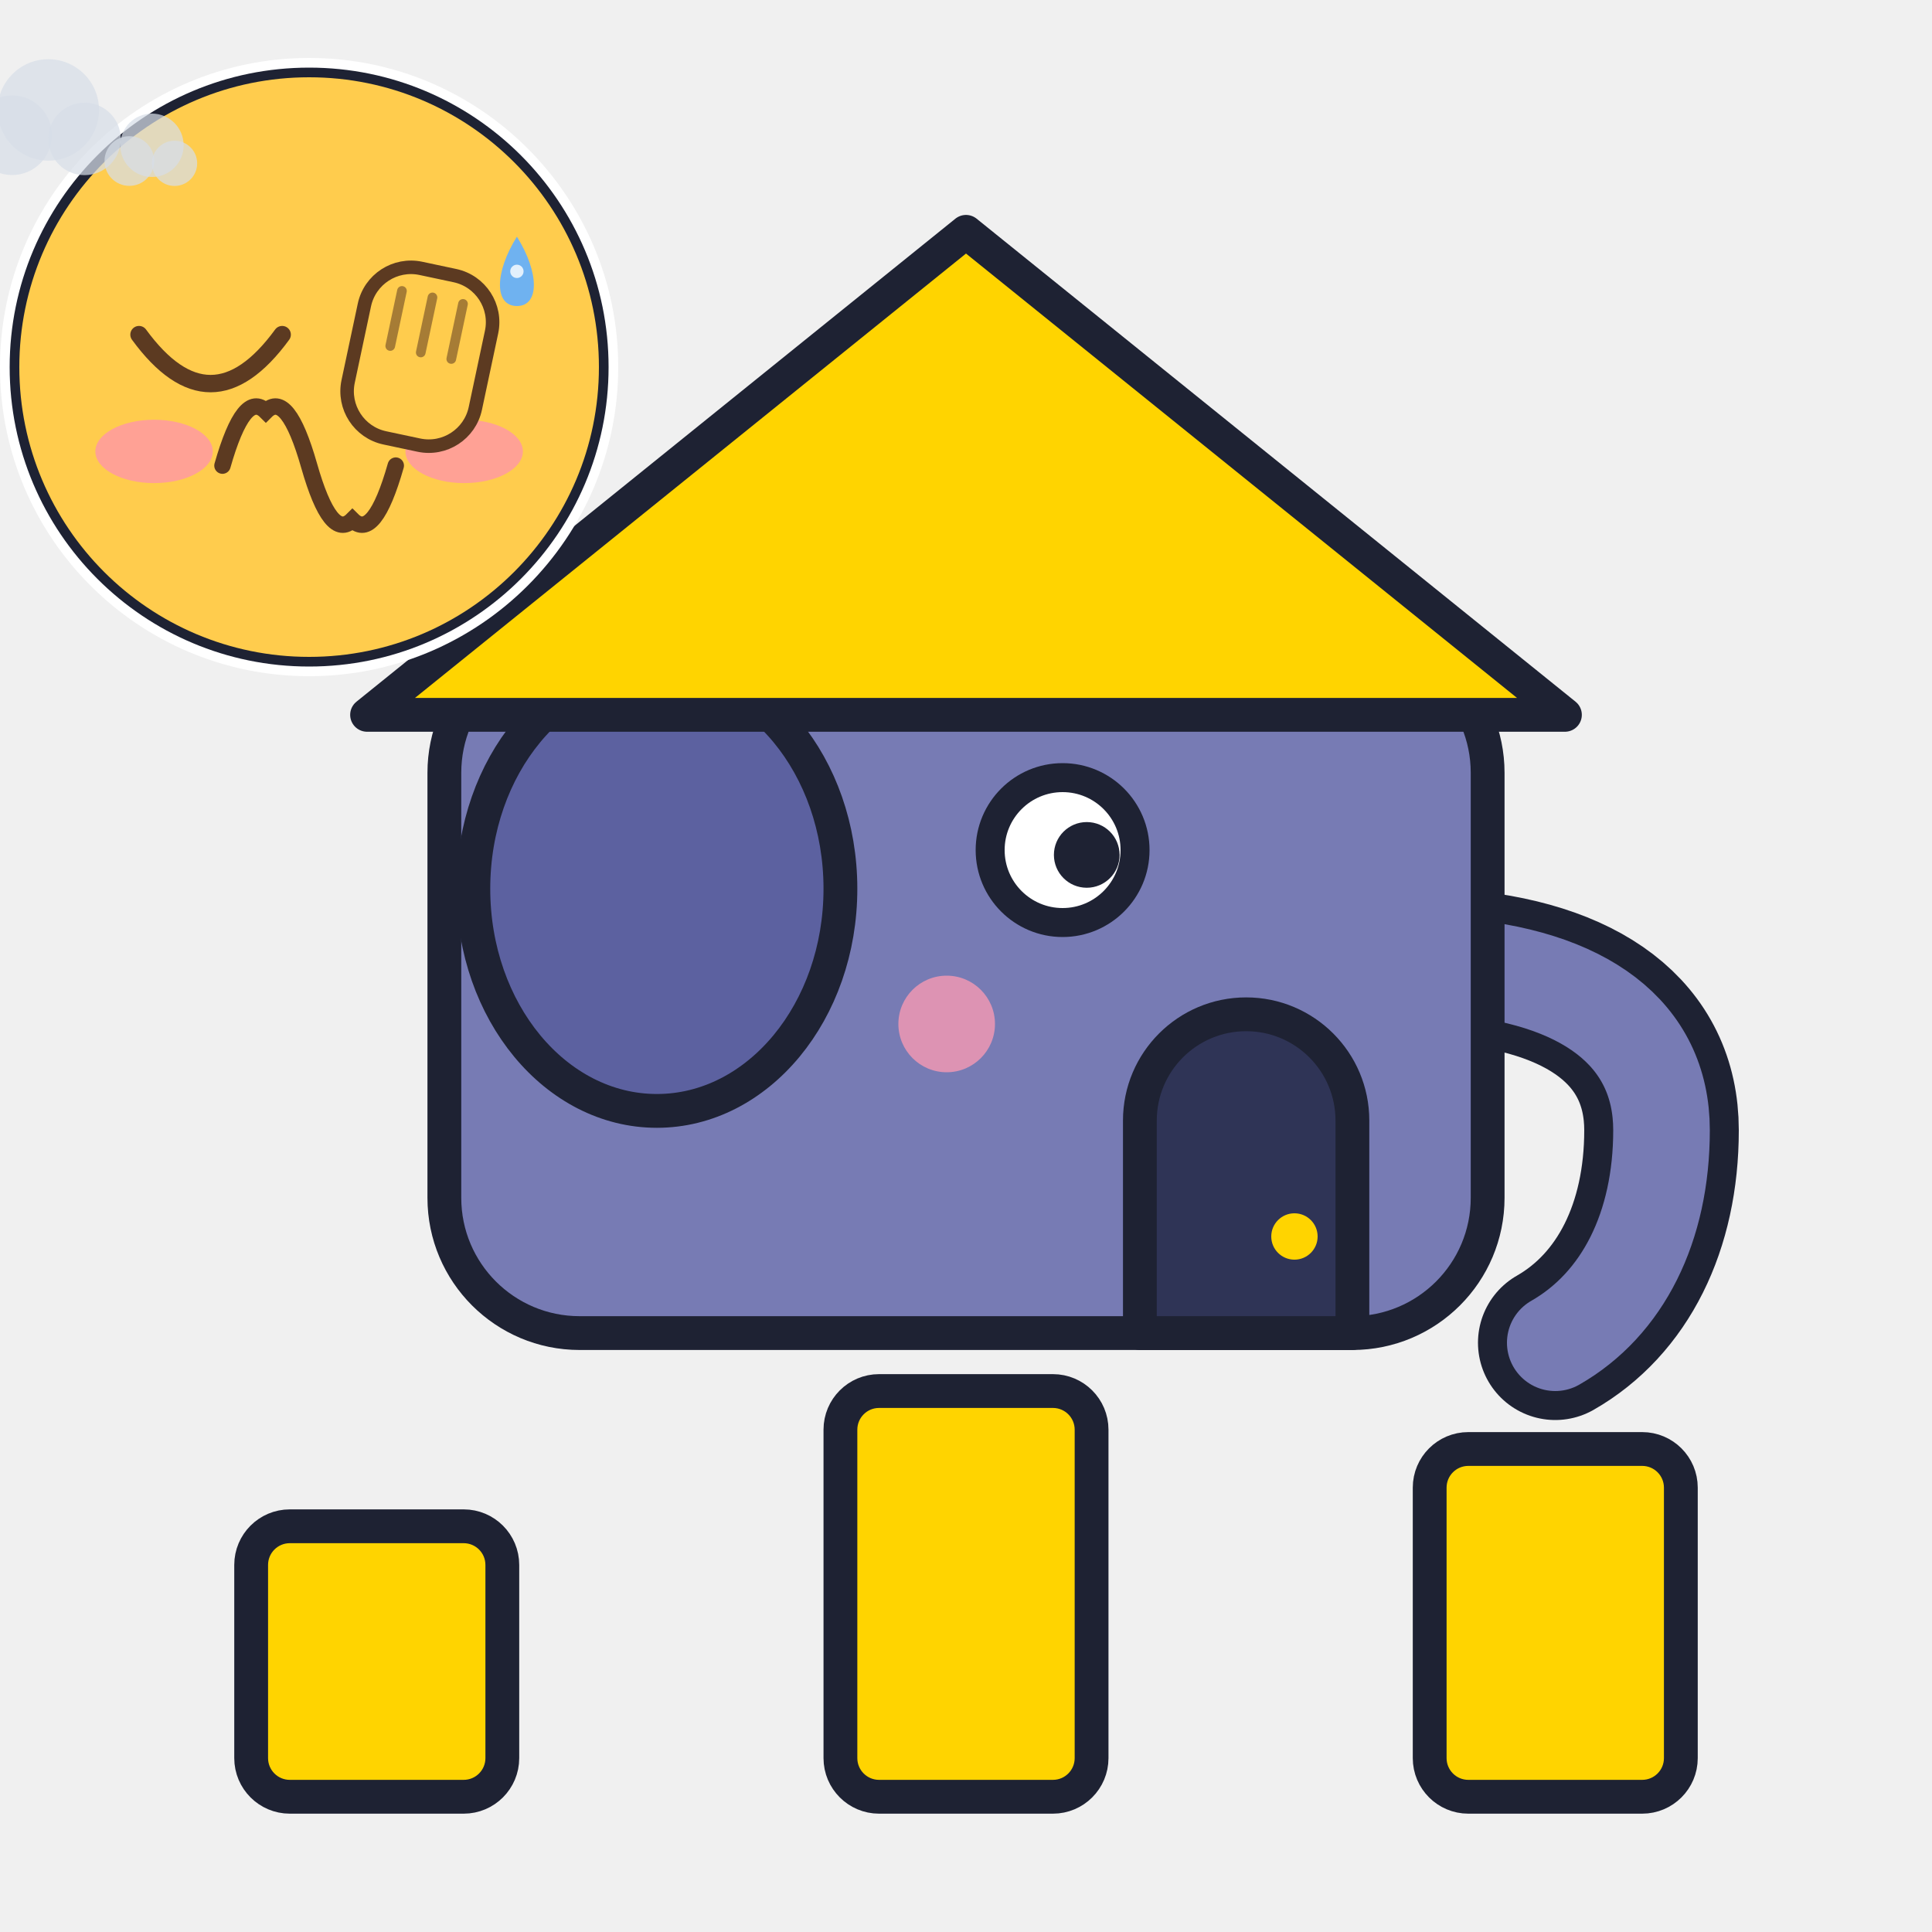
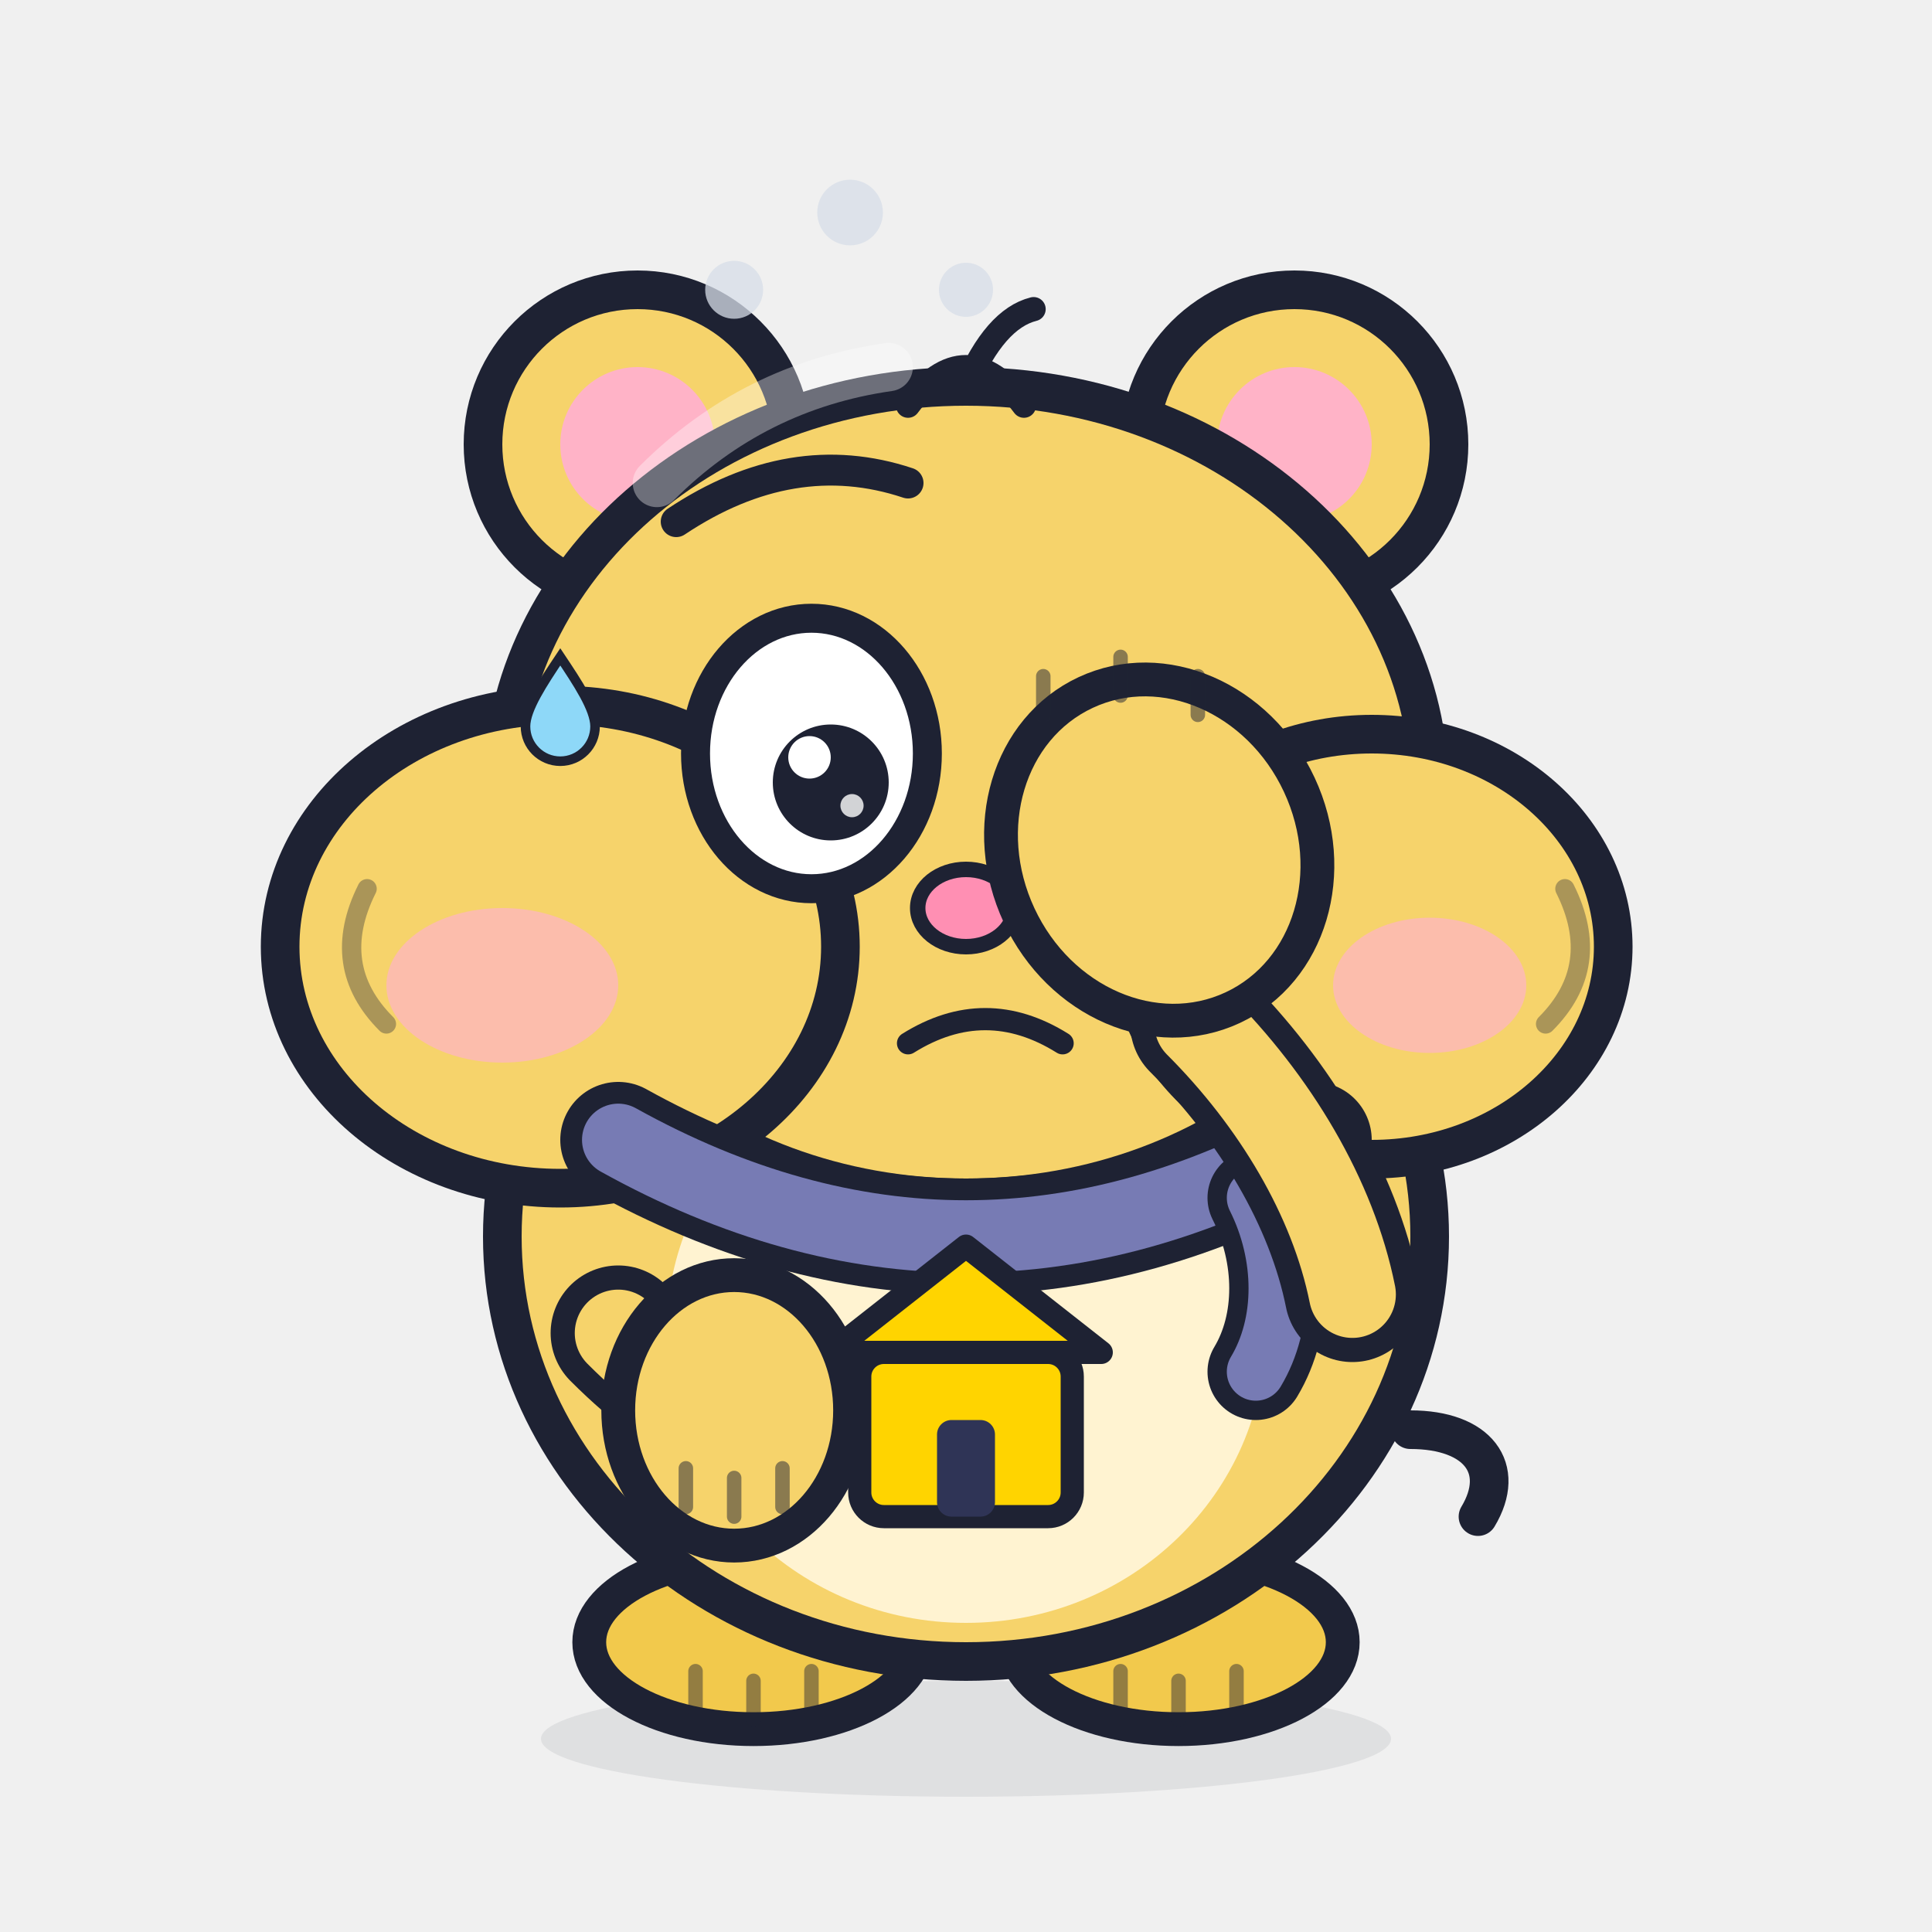
- <svg xmlns="http://www.w3.org/2000/svg" viewBox="0 0 200 200" width="200" height="200" role="img" aria-label="ClickHouse 小象 · 捂脸 Facepalm">
+ <svg xmlns="http://www.w3.org/2000/svg" viewBox="0 0 200 200" width="88" height="88" role="img" aria-label="ClickHouse 仓鼠 · 捂脸 Facepalm">
  <style>
- .ex-motion { animation: ex-headshake 0.9s ease-in-out infinite; transform-box: fill-box; transform-origin: 50% 50%; }
- .ex-anim-tear { animation: ex-tear 1.8s ease-in infinite; transform-box: fill-box; transform-origin: center; }
- .ex-anim-sweat { animation: ex-tear 1.5s ease-in infinite; transform-box: fill-box; transform-origin: center; }
- .ex-anim-heart { animation: ex-heart 2.2s ease-out infinite; transform-box: fill-box; transform-origin: center; }
- .ex-anim-spark { animation: ex-spark 1.9s ease-in-out infinite; transform-box: fill-box; transform-origin: center; }
- .ex-anim-rain { animation: ex-rain 1.4s linear infinite; transform-box: fill-box; transform-origin: center; }
- .ex-anim-confetti { animation: ex-confetti 2.4s linear infinite; transform-box: fill-box; transform-origin: center; }
- .ex-anim-pulse { animation: ex-pulse 1.6s ease-in-out infinite; transform-box: fill-box; transform-origin: center; }
- .ex-anim-knock { animation: ex-knock 0.55s ease-in-out infinite; transform-box: fill-box; transform-origin: center; }
- .ex-anim-knockline { animation: ex-knockline 0.55s ease-out infinite; transform-box: fill-box; transform-origin: center; }
- .ex-anim-palm { animation: ex-palm 0.9s ease-in-out infinite; transform-box: fill-box; transform-origin: center; }
- .ex-anim-steam { animation: ex-steam 1.8s ease-out infinite; transform-box: fill-box; transform-origin: center; }
- .ex-anim-shock { animation: ex-shock 0.5s ease-in-out infinite; transform-box: fill-box; transform-origin: center; }
- .ex-anim-please { animation: ex-please 1.4s ease-in-out infinite; transform-box: fill-box; transform-origin: center; }
- .ex-anim-drift { animation: ex-drift 4.5s ease-in-out infinite; transform-box: fill-box; transform-origin: center; }
- @keyframes ex-headshake { 0%,100% { transform: rotate(0deg); } 25% { transform: rotate(-2deg); } 75% { transform: rotate(2deg); } }
- @keyframes ex-tear { 0% { transform: translateY(0); opacity: 0; } 18% { opacity: 1; } 100% { transform: translateY(8.58px); opacity: 0; } }
- @keyframes ex-heart { 0% { transform: translateY(0) scale(.65); opacity: 0; } 20% { opacity: 1; } 100% { transform: translateY(-14.04px) scale(1.15); opacity: 0; } }
- @keyframes ex-spark { 0%,100% { transform: scale(.6) rotate(0deg); opacity: .3; } 50% { transform: scale(1.15) rotate(25deg); opacity: 1; } }
- @keyframes ex-rain { 0% { transform: translateY(0); opacity: 0; } 20% { opacity: 1; } 100% { transform: translateY(9.36px); opacity: 0; } }
- @keyframes ex-confetti { 0% { transform: translateY(-4px) rotate(0deg); opacity: 1; } 100% { transform: translateY(14px) rotate(200deg); opacity: 0; } }
- @keyframes ex-pulse { 0%,100% { transform: scale(1); opacity: .35; } 50% { transform: scale(1.18); opacity: .7; } }
- @keyframes ex-knock { 0%,100% { transform: translateX(3.51px); } 35% { transform: translateX(0); } }
- @keyframes ex-knockline { 0%,100% { transform: scaleX(.6); opacity: .35; } 35% { transform: scaleX(1); opacity: 1; } }
- @keyframes ex-palm { 0%,100% { transform: translateY(0) rotate(0deg); } 50% { transform: translateY(-1px) rotate(-4deg); } }
- @keyframes ex-steam { 0% { transform: translateY(0); opacity: .7; } 100% { transform: translateY(-7.02px); opacity: 0; } }
- @keyframes ex-shock { 0%,100% { transform: scaleX(.7); opacity: .4; } 50% { transform: scaleX(1.25); opacity: 1; } }
- @keyframes ex-please { 0%,100% { transform: translateY(0); } 50% { transform: translateY(-1.5px); } }
- @keyframes ex-drift { 0%,100% { transform: translateY(0); } 50% { transform: translateY(-1.56px); } }
- @media (prefers-reduced-motion: reduce) {
-   .ex-motion, [class*="ex-anim-"] { animation: none !important; }
- }
- </style>
+   .ex-motion { animation: ex-tremble .5s ease-in-out infinite; transform-box: fill-box; transform-origin: 50% 50%; }
+   .ex-anim-tear { animation: ex-tear 1.8s ease-in infinite; transform-box: fill-box; transform-origin: center; }
+   .ex-anim-sweat { animation: ex-tear 1.5s ease-in infinite; transform-box: fill-box; transform-origin: center; }
+   .ex-anim-heart { animation: ex-heart 2.2s ease-out infinite; transform-box: fill-box; transform-origin: center; }
+   .ex-anim-spark { animation: ex-spark 1.9s ease-in-out infinite; transform-box: fill-box; transform-origin: center; }
+   .ex-anim-rain { animation: ex-rain 1.4s linear infinite; transform-box: fill-box; transform-origin: center; }
+   .ex-anim-confetti { animation: ex-confetti 2.4s linear infinite; transform-box: fill-box; transform-origin: center; }
+   .ex-anim-pulse { animation: ex-pulse 1.6s ease-in-out infinite; transform-box: fill-box; transform-origin: center; }
+   .ex-anim-knock { animation: ex-knock 0.55s ease-in-out infinite; transform-box: fill-box; transform-origin: center; }
+   .ex-anim-knockline { animation: ex-knockline 0.55s ease-out infinite; transform-box: fill-box; transform-origin: center; }
+   .ex-anim-palm { animation: ex-palm 0.9s ease-in-out infinite; transform-box: fill-box; transform-origin: center; }
+   .ex-anim-steam { animation: ex-steam 1.8s ease-out infinite; transform-box: fill-box; transform-origin: center; }
+   .ex-anim-shock { animation: ex-shock 0.5s ease-in-out infinite; transform-box: fill-box; transform-origin: center; }
+   @keyframes ex-bob { 0%,100% { transform: translateY(0); } 50% { transform: translateY(-2.5px); } }
+   @keyframes ex-bounce { 0%,100% { transform: translateY(0); } 40% { transform: translateY(-6px); } 60% { transform: translateY(-2px); } }
+   @keyframes ex-tremble { 0%,100% { transform: translateX(0); } 25% { transform: translateX(-1px); } 75% { transform: translateX(1px); } }
+   @keyframes ex-sway { 0%,100% { transform: rotate(0deg); } 50% { transform: rotate(2deg); } }
+   @keyframes ex-shake { 0%,100% { transform: translateX(0); } 20% { transform: translateX(-4.24px); } 40% { transform: translateX(4.24px); } 60% { transform: translateX(-2.75px); } 80% { transform: translateX(1.75px); } }
+   @keyframes ex-tear { 0% { transform: translateY(0); opacity: 0; } 18% { opacity: 1; } 100% { transform: translateY(8.58px); opacity: 0; } }
+   @keyframes ex-heart { 0% { transform: translateY(0) scale(.65); opacity: 0; } 20% { opacity: 1; } 100% { transform: translateY(-14.04px) scale(1.15); opacity: 0; } }
+   @keyframes ex-spark { 0%,100% { transform: scale(.6) rotate(0deg); opacity: .3; } 50% { transform: scale(1.15) rotate(25deg); opacity: 1; } }
+   @keyframes ex-rain { 0% { transform: translateY(0); opacity: 0; } 20% { opacity: 1; } 100% { transform: translateY(9.36px); opacity: 0; } }
+   @keyframes ex-confetti { 0% { transform: translateY(-4px) rotate(0deg); opacity: 1; } 100% { transform: translateY(14px) rotate(200deg); opacity: 0; } }
+   @keyframes ex-pulse { 0%,100% { transform: scale(1); opacity: .35; } 50% { transform: scale(1.18); opacity: .7; } }
+   @keyframes ex-knock { 0%,100% { transform: translateX(3.51px); } 35% { transform: translateX(0); } }
+   @keyframes ex-knockline { 0%,100% { transform: scaleX(.6); opacity: .35; } 35% { transform: scaleX(1); opacity: 1; } }
+   @keyframes ex-palm { 0%,100% { transform: translateY(0) rotate(0deg); } 50% { transform: translateY(-1px) rotate(-4deg); } }
+   @keyframes ex-steam { 0% { transform: translateY(0); opacity: .7; } 100% { transform: translateY(-7.02px); opacity: 0; } }
+   @keyframes ex-shock { 0%,100% { transform: scaleX(.7); opacity: .4; } 50% { transform: scaleX(1.25); opacity: 1; } }
+   @keyframes ex-drift { 0%,100% { transform: translateY(0); } 50% { transform: translateY(-1.56px); } }
+   @media (prefers-reduced-motion: reduce) {
+     .ex-motion, [class*="ex-anim-"] { animation: none !important; }
+   }
+   </style>
  <g class="ex-motion ex-facepalm">
    <g class="ex-base">
-       <g fill="#FFD400" stroke="#1E2233" stroke-width="3.5">
-         <rect x="26" y="158" width="26" height="28" rx="4" />
-         <rect x="87" y="144" width="26" height="42" rx="4" />
-         <rect x="148" y="150" width="26" height="36" rx="4" />
+       <ellipse cx="100" cy="180" rx="44" ry="6" fill="#1E2233" opacity=".08" />
+       <path d="M146 148c7 0 10 4 7 9" fill="none" stroke="#1E2233" stroke-width="4" stroke-linecap="round" />
+       <g fill="#F2C94C" stroke="#1E2233" stroke-width="3.5">
+         <ellipse cx="78" cy="170" rx="17" ry="9" />
+         <ellipse cx="122" cy="170" rx="17" ry="9" />
      </g>
-       <path d="M150 100c14 1 22 7 22 17s-4 18-11 22" fill="none" stroke="#1E2233" stroke-width="16" stroke-linecap="round" />
-       <path d="M150 100c14 1 22 7 22 17s-4 18-11 22" fill="none" stroke="#777BB4" stroke-width="10" stroke-linecap="round" />
-       <rect x="46" y="66" width="108" height="72" rx="14" fill="#777BB4" stroke="#1E2233" stroke-width="3.5" />
-       <ellipse cx="68" cy="92" rx="19" ry="23" fill="#5C61A0" stroke="#1E2233" stroke-width="3.5" />
-       <path d="M38 74 100 24l62 50z" fill="#FFD400" stroke="#1E2233" stroke-width="3.5" stroke-linejoin="round" />
-       <path d="M118 138v-22a11 11 0 0 1 22 0v22z" fill="#2F3456" stroke="#1E2233" stroke-width="3.5" stroke-linejoin="round" />
-       <circle cx="134" cy="128" r="2.4" fill="#FFD400" />
-       <circle cx="110" cy="88" r="7.5" fill="#ffffff" stroke="#1E2233" stroke-width="3" />
-       <circle cx="112.5" cy="88.5" r="3.4" fill="#1E2233" />
-       <circle cx="98" cy="106" r="5" fill="#FF9BB3" opacity=".75" />
+       <g stroke="#1E2233" stroke-width="1.5" opacity=".45" stroke-linecap="round">
+         <path d="M72 173v4" />
+         <path d="M78 174v4" />
+         <path d="M84 173v4" />
+         <path d="M116 173v4" />
+         <path d="M122 174v4" />
+         <path d="M128 173v4" />
+       </g>
+       <ellipse cx="100" cy="128" rx="48" ry="44" fill="#F6D36B" stroke="#1E2233" stroke-width="4" />
+       <ellipse cx="100" cy="138" rx="31" ry="30" fill="#FFF3D1" />
+       <g fill="#F6D36B" stroke="#1E2233" stroke-width="4">
+         <circle cx="66" cy="46" r="16" />
+         <circle cx="134" cy="46" r="16" />
+       </g>
+       <g fill="#FFB3C7">
+         <circle cx="66" cy="46" r="8" />
+         <circle cx="134" cy="46" r="8" />
+       </g>
+       <ellipse cx="100" cy="82" rx="48" ry="42" fill="#F6D36B" stroke="#1E2233" stroke-width="4" />
+       <path d="M94 42q6-8 12 0M100 40q3-7 7-8" fill="none" stroke="#1E2233" stroke-width="2.5" stroke-linecap="round" />
+       <g fill="#F6D36B" stroke="#1E2233" stroke-width="4">
+         <ellipse cx="58" cy="98" rx="29" ry="25" />
+         <ellipse cx="142" cy="98" rx="25" ry="22" />
+       </g>
+       <path d="M38 92q-4 8 2 14M162 92q4 8-2 14" fill="none" stroke="#1E2233" stroke-width="2" opacity=".35" stroke-linecap="round" />
+       <path d="M64 118q36 20 72 0" fill="none" stroke="#1E2233" stroke-width="12" stroke-linecap="round" />
+       <path d="M64 118q36 20 72 0" fill="none" stroke="#777BB4" stroke-width="7.5" stroke-linecap="round" />
+       <path d="M130 124c3 6 3 13 0 18" fill="none" stroke="#1E2233" stroke-width="10" stroke-linecap="round" />
+       <path d="M130 124c3 6 3 13 0 18" fill="none" stroke="#777BB4" stroke-width="6" stroke-linecap="round" />
+       <line x1="100" y1="130" x2="100" y2="136" stroke="#1E2233" stroke-width="2" />
+       <rect x="89" y="140" width="22" height="17" rx="2.5" fill="#FFD400" stroke="#1E2233" stroke-width="2.4" />
+       <path d="M86 140l14-11 14 11z" fill="#FFD400" stroke="#1E2233" stroke-width="2.4" stroke-linejoin="round" />
+       <rect x="97" y="147" width="6" height="10" rx="1.5" fill="#2F3456" />
+       <path d="M68 50q10-10 24-12" fill="none" stroke="#FFF" stroke-width="5" opacity=".35" stroke-linecap="round" />
    </g>
-     <g>
-       <circle cx="32" cy="38" r="32" fill="#FFFFFF" />
-       <circle cx="32" cy="38" r="31" fill="#1E2233" />
-       <g class="ex-face">
-         <circle cx="32" cy="38" r="30" fill="#FFCC4D" />
-         <path d="M 14.39,34.64 Q 21.8,44.78 29.21,34.64" fill="none" stroke="#5C3A21" stroke-width="1.8" stroke-linecap="round" />
-         <path d="M 23.03,48.2 Q 25.27,40.34 27.52,42.58 Q 29.76,40.34 32,48.2 Q 34.24,56.06 36.48,53.82 Q 38.73,56.06 40.97,48.2" fill="none" stroke="#5C3A21" stroke-width="1.7" stroke-linecap="round" />
-         <ellipse cx="15.95" cy="46.73" rx="6.08" ry="3.28" fill="#FF8FB3" opacity="0.7" />
-         <ellipse cx="48.05" cy="46.73" rx="6.08" ry="3.28" fill="#FF8FB3" opacity="0.7" />
-         <g transform="translate(43.37 37.37) rotate(12)">
-           <rect class="ex-anim-palm" x="-6.73" y="-9.42" width="13.46" height="17.94" rx="4.93" fill="#FFCC4D" stroke="#5C3A21" stroke-width="1.4" />
-           <path class="ex-anim-palm" d="M -3.23,-6.73 L -3.23,-0.9" stroke="#5C3A21" stroke-width="1" stroke-linecap="round" opacity=".55" />
-           <path class="ex-anim-palm" d="M 0,-6.73 L 0,-0.9" stroke="#5C3A21" stroke-width="1" stroke-linecap="round" opacity=".55" />
-           <path class="ex-anim-palm" d="M 3.23,-6.73 L 3.23,-0.9" stroke="#5C3A21" stroke-width="1" stroke-linecap="round" opacity=".55" />
-         </g>
-         <g transform="translate(13.39 16.67)">
-           <circle class="ex-anim-steam" style="animation-delay:0.0s" r="2.57" fill="#D7DEE8" opacity=".72" />
-         </g>
-         <g transform="translate(15.73 15.04)">
-           <circle class="ex-anim-steam" style="animation-delay:0.28s" r="3.28" fill="#D7DEE8" opacity=".72" />
-         </g>
-         <g transform="translate(18.07 16.91)">
-           <circle class="ex-anim-steam" style="animation-delay:0.56s" r="2.34" fill="#D7DEE8" opacity=".72" />
-         </g>
-         <g transform="translate(0 0)">
-           <path class="ex-anim-sweat" style="animation-delay:0.2s" d="M 53.51,24.5 C 55.85,28.24 55.85,31.68 53.51,31.68 C 51.17,31.68 51.17,28.24 53.51,24.5 Z" fill="#6FB2F0" />
-           <circle cx="53.51" cy="28.09" r="0.69" fill="#FFFFFF" opacity=".8" />
+     <g class="ex-face">
+       <ellipse cx="84" cy="78" rx="12" ry="14" fill="#FFF" stroke="#1E2233" stroke-width="3" />
+       <circle cx="86" cy="81" r="6" fill="#1E2233" />
+       <circle cx="83.8" cy="78.4" r="2.2" fill="#FFF" />
+       <circle cx="88.2" cy="83.4" r="1.2" fill="#FFF" opacity=".8" />
+       <path d="M70 54q12-8 24-4" fill="none" stroke="#1E2233" stroke-width="3.2" stroke-linecap="round" />
+       <ellipse cx="100" cy="94" rx="5" ry="4" fill="#FF8FB3" stroke="#1E2233" stroke-width="1.6" />
+       <path d="M94 108q8-5 16 0" fill="none" stroke="#1E2233" stroke-width="2.3" stroke-linecap="round" />
+       <ellipse cx="52" cy="102" rx="12" ry="8" fill="#FFB3C7" opacity="0.7" />
+       <ellipse cx="148" cy="102" rx="10" ry="7" fill="#FFB3C7" opacity="0.7" />
+     </g>
+     <g class="ex-arms">
+       <path d="M64 138c4 4 8 7 12 8" fill="none" stroke="#1E2233" stroke-width="14" stroke-linecap="round" />
+       <path d="M64 138c4 4 8 7 12 8" fill="none" stroke="#F6D36B" stroke-width="9" stroke-linecap="round" />
+       <ellipse cx="76" cy="146" rx="12" ry="14" fill="#F6D36B" stroke="#1E2233" stroke-width="3.5" />
+       <g stroke="#1E2233" stroke-width="1.5" opacity=".5" stroke-linecap="round">
+         <path d="M71 152v4" />
+         <path d="M76 153v4" />
+         <path d="M81 152v4" />
+       </g>
+       <g class="ex-anim-palm">
+         <path d="M140 134c-2-10-8-20-16-28" fill="none" stroke="#1E2233" stroke-width="14" stroke-linecap="round" />
+         <path d="M140 134c-2-10-8-20-16-28" fill="none" stroke="#F6D36B" stroke-width="9" stroke-linecap="round" />
+         <ellipse cx="120" cy="88" rx="16" ry="18" fill="#F6D36B" stroke="#1E2233" stroke-width="3.5" transform="rotate(-25 120 88)" />
+         <g stroke="#1E2233" stroke-width="1.5" opacity=".5" stroke-linecap="round">
+           <path d="M108 74v-4" />
+           <path d="M116 72v-4" />
+           <path d="M124 74v-4" />
        </g>
      </g>
    </g>
-     <g transform="translate(1.25 14)">
-       <circle class="ex-anim-steam" style="animation-delay:0.0s" r="4.12" fill="#D7DEE8" opacity=".72" />
-     </g>
-     <g transform="translate(5 11.38)">
-       <circle class="ex-anim-steam" style="animation-delay:0.28s" r="5.25" fill="#D7DEE8" opacity=".72" />
-     </g>
-     <g transform="translate(8.75 14.38)">
-       <circle class="ex-anim-steam" style="animation-delay:0.56s" r="3.75" fill="#D7DEE8" opacity=".72" />
+     <g class="ex-effects">
+       <g class="ex-anim-sweat" style="animation-delay:0s" transform="translate(58 68) scale(0.9)">
+         <path d="M0 0C2 3 4 6 4 8A4 4 0 0 1-4 8C-4 6-2 3 0 0Z" fill="#8ED8F8" stroke="#1E2233" stroke-width="1.1" />
+       </g>
+       <g transform="translate(76 30)">
+         <circle class="ex-anim-steam" style="animation-delay:0s" r="3" fill="#D7DEE8" opacity=".75" />
+       </g>
+       <g transform="translate(88 22)">
+         <circle class="ex-anim-steam" style="animation-delay:0.3s" r="3.4" fill="#D7DEE8" opacity=".75" />
+       </g>
+       <g transform="translate(100 30)">
+         <circle class="ex-anim-steam" style="animation-delay:0.6s" r="2.8" fill="#D7DEE8" opacity=".75" />
+       </g>
    </g>
  </g>
</svg>
